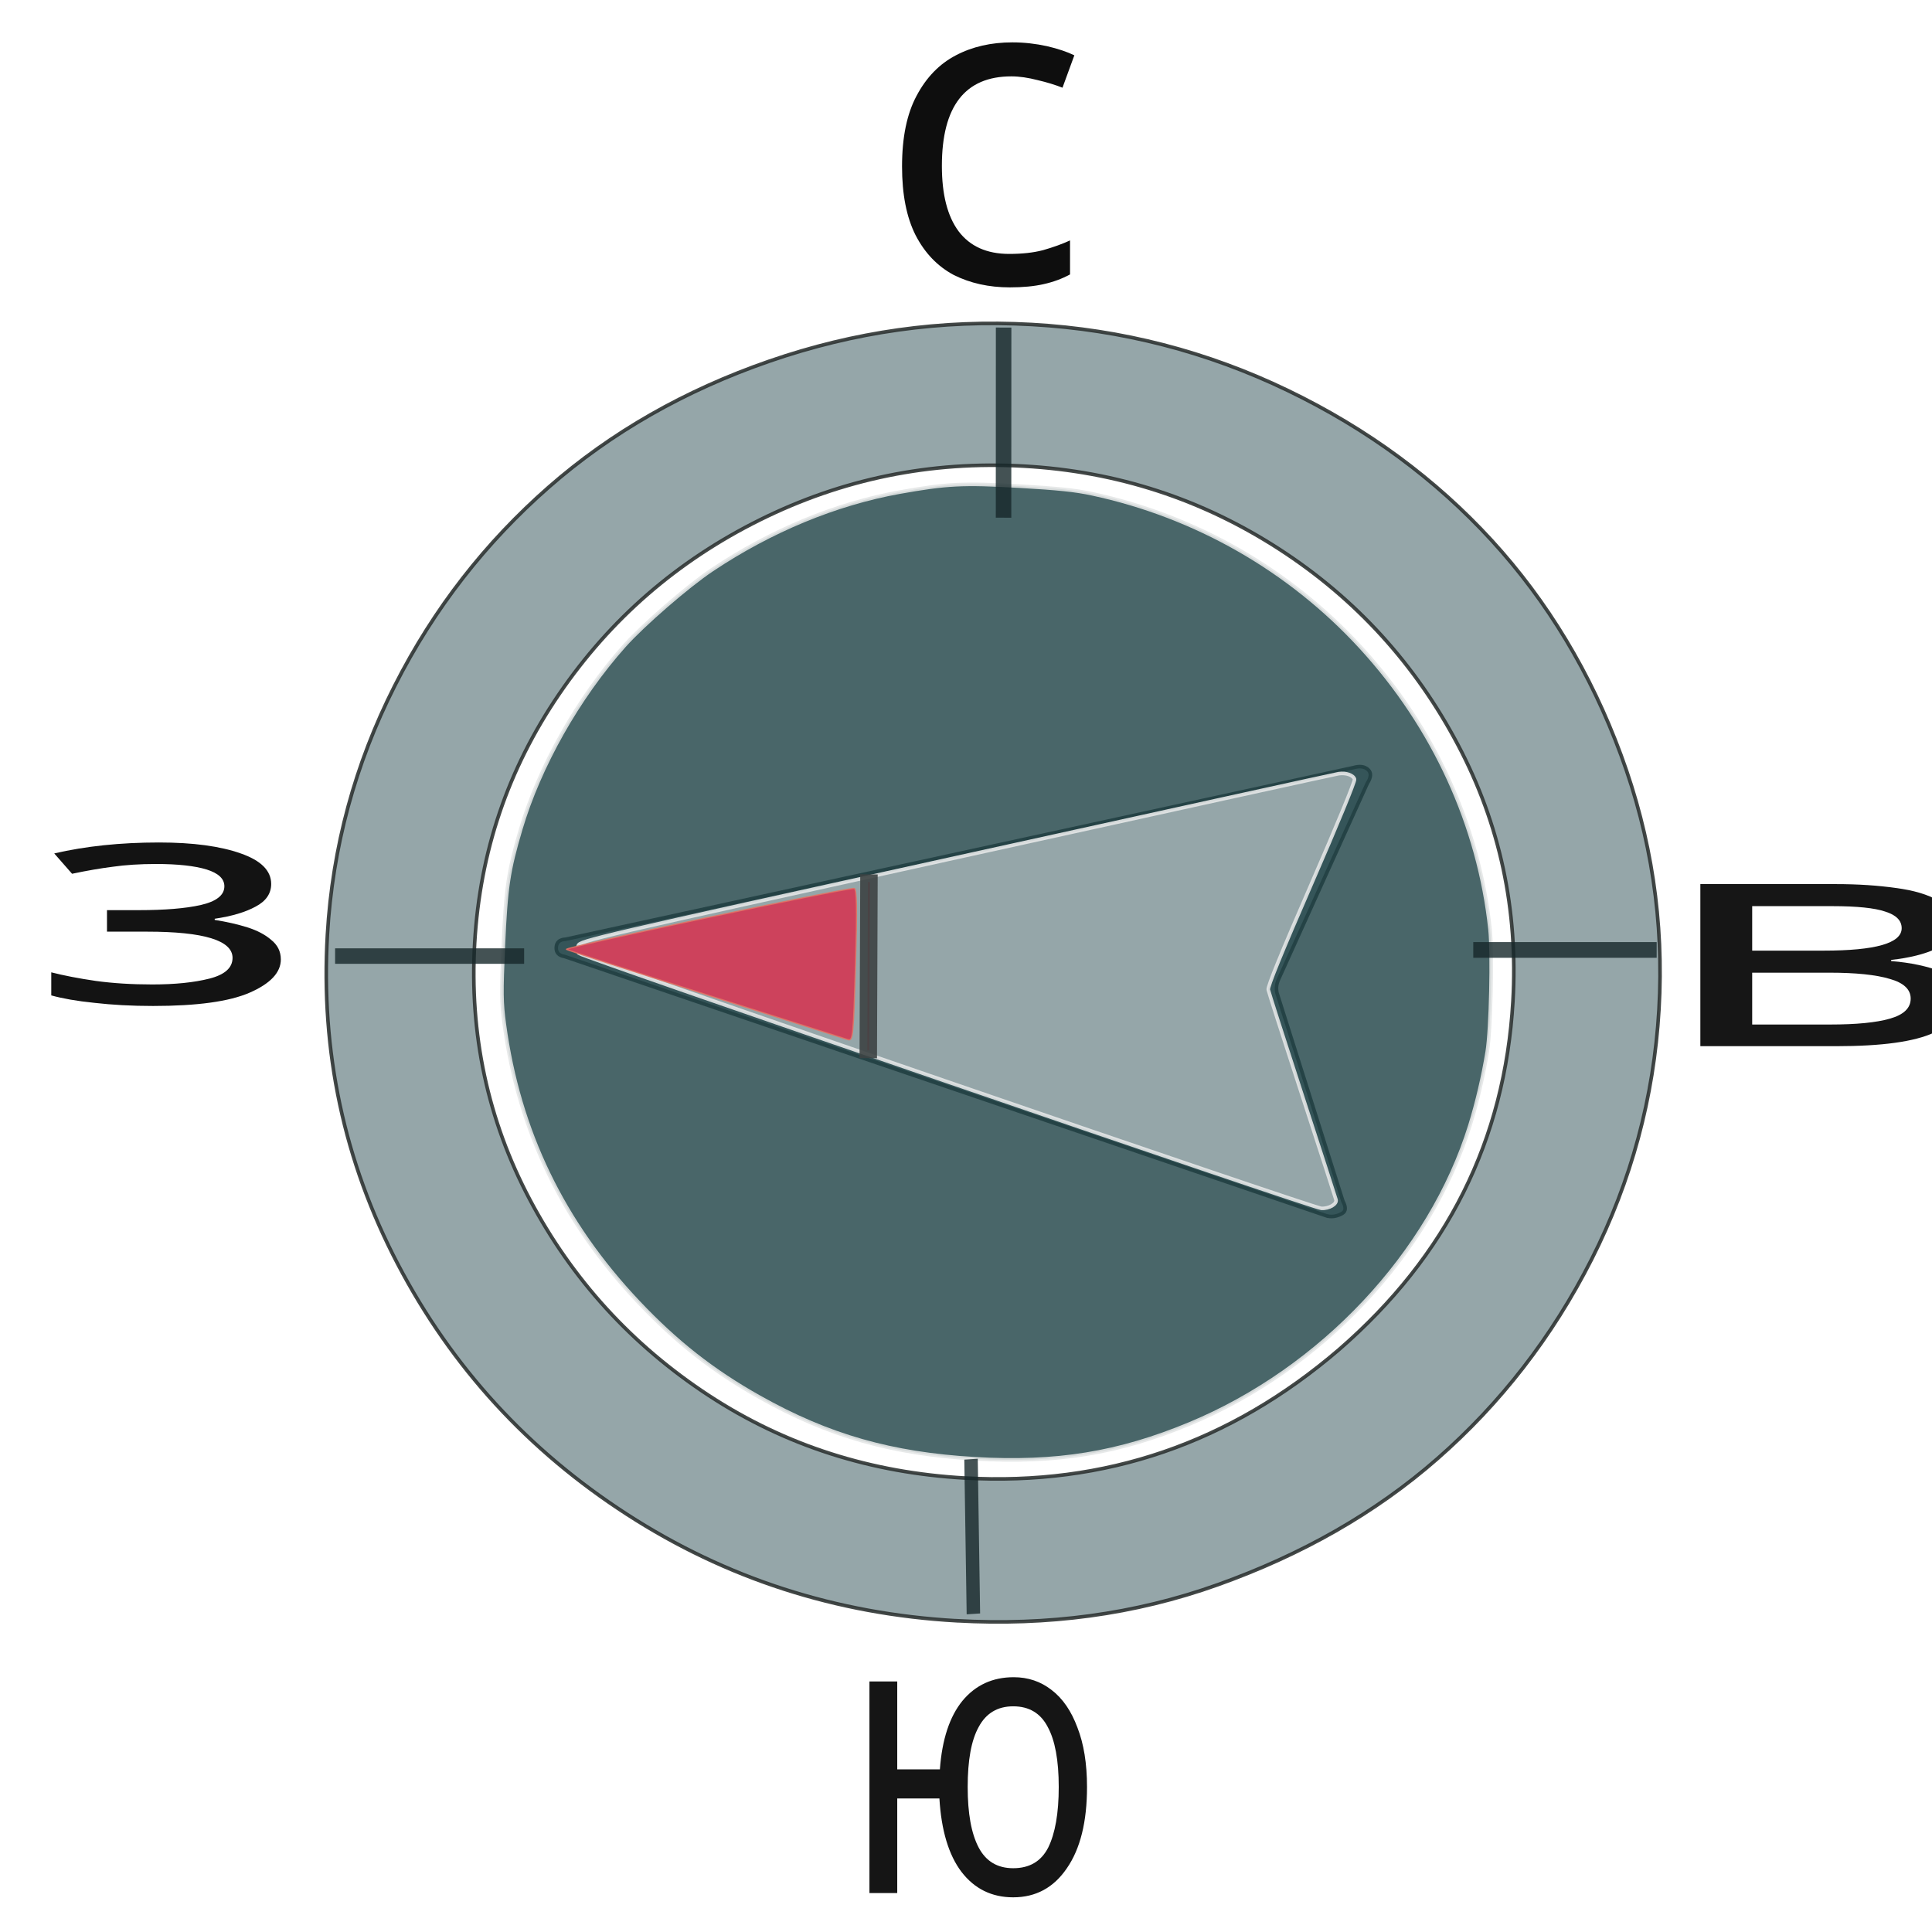
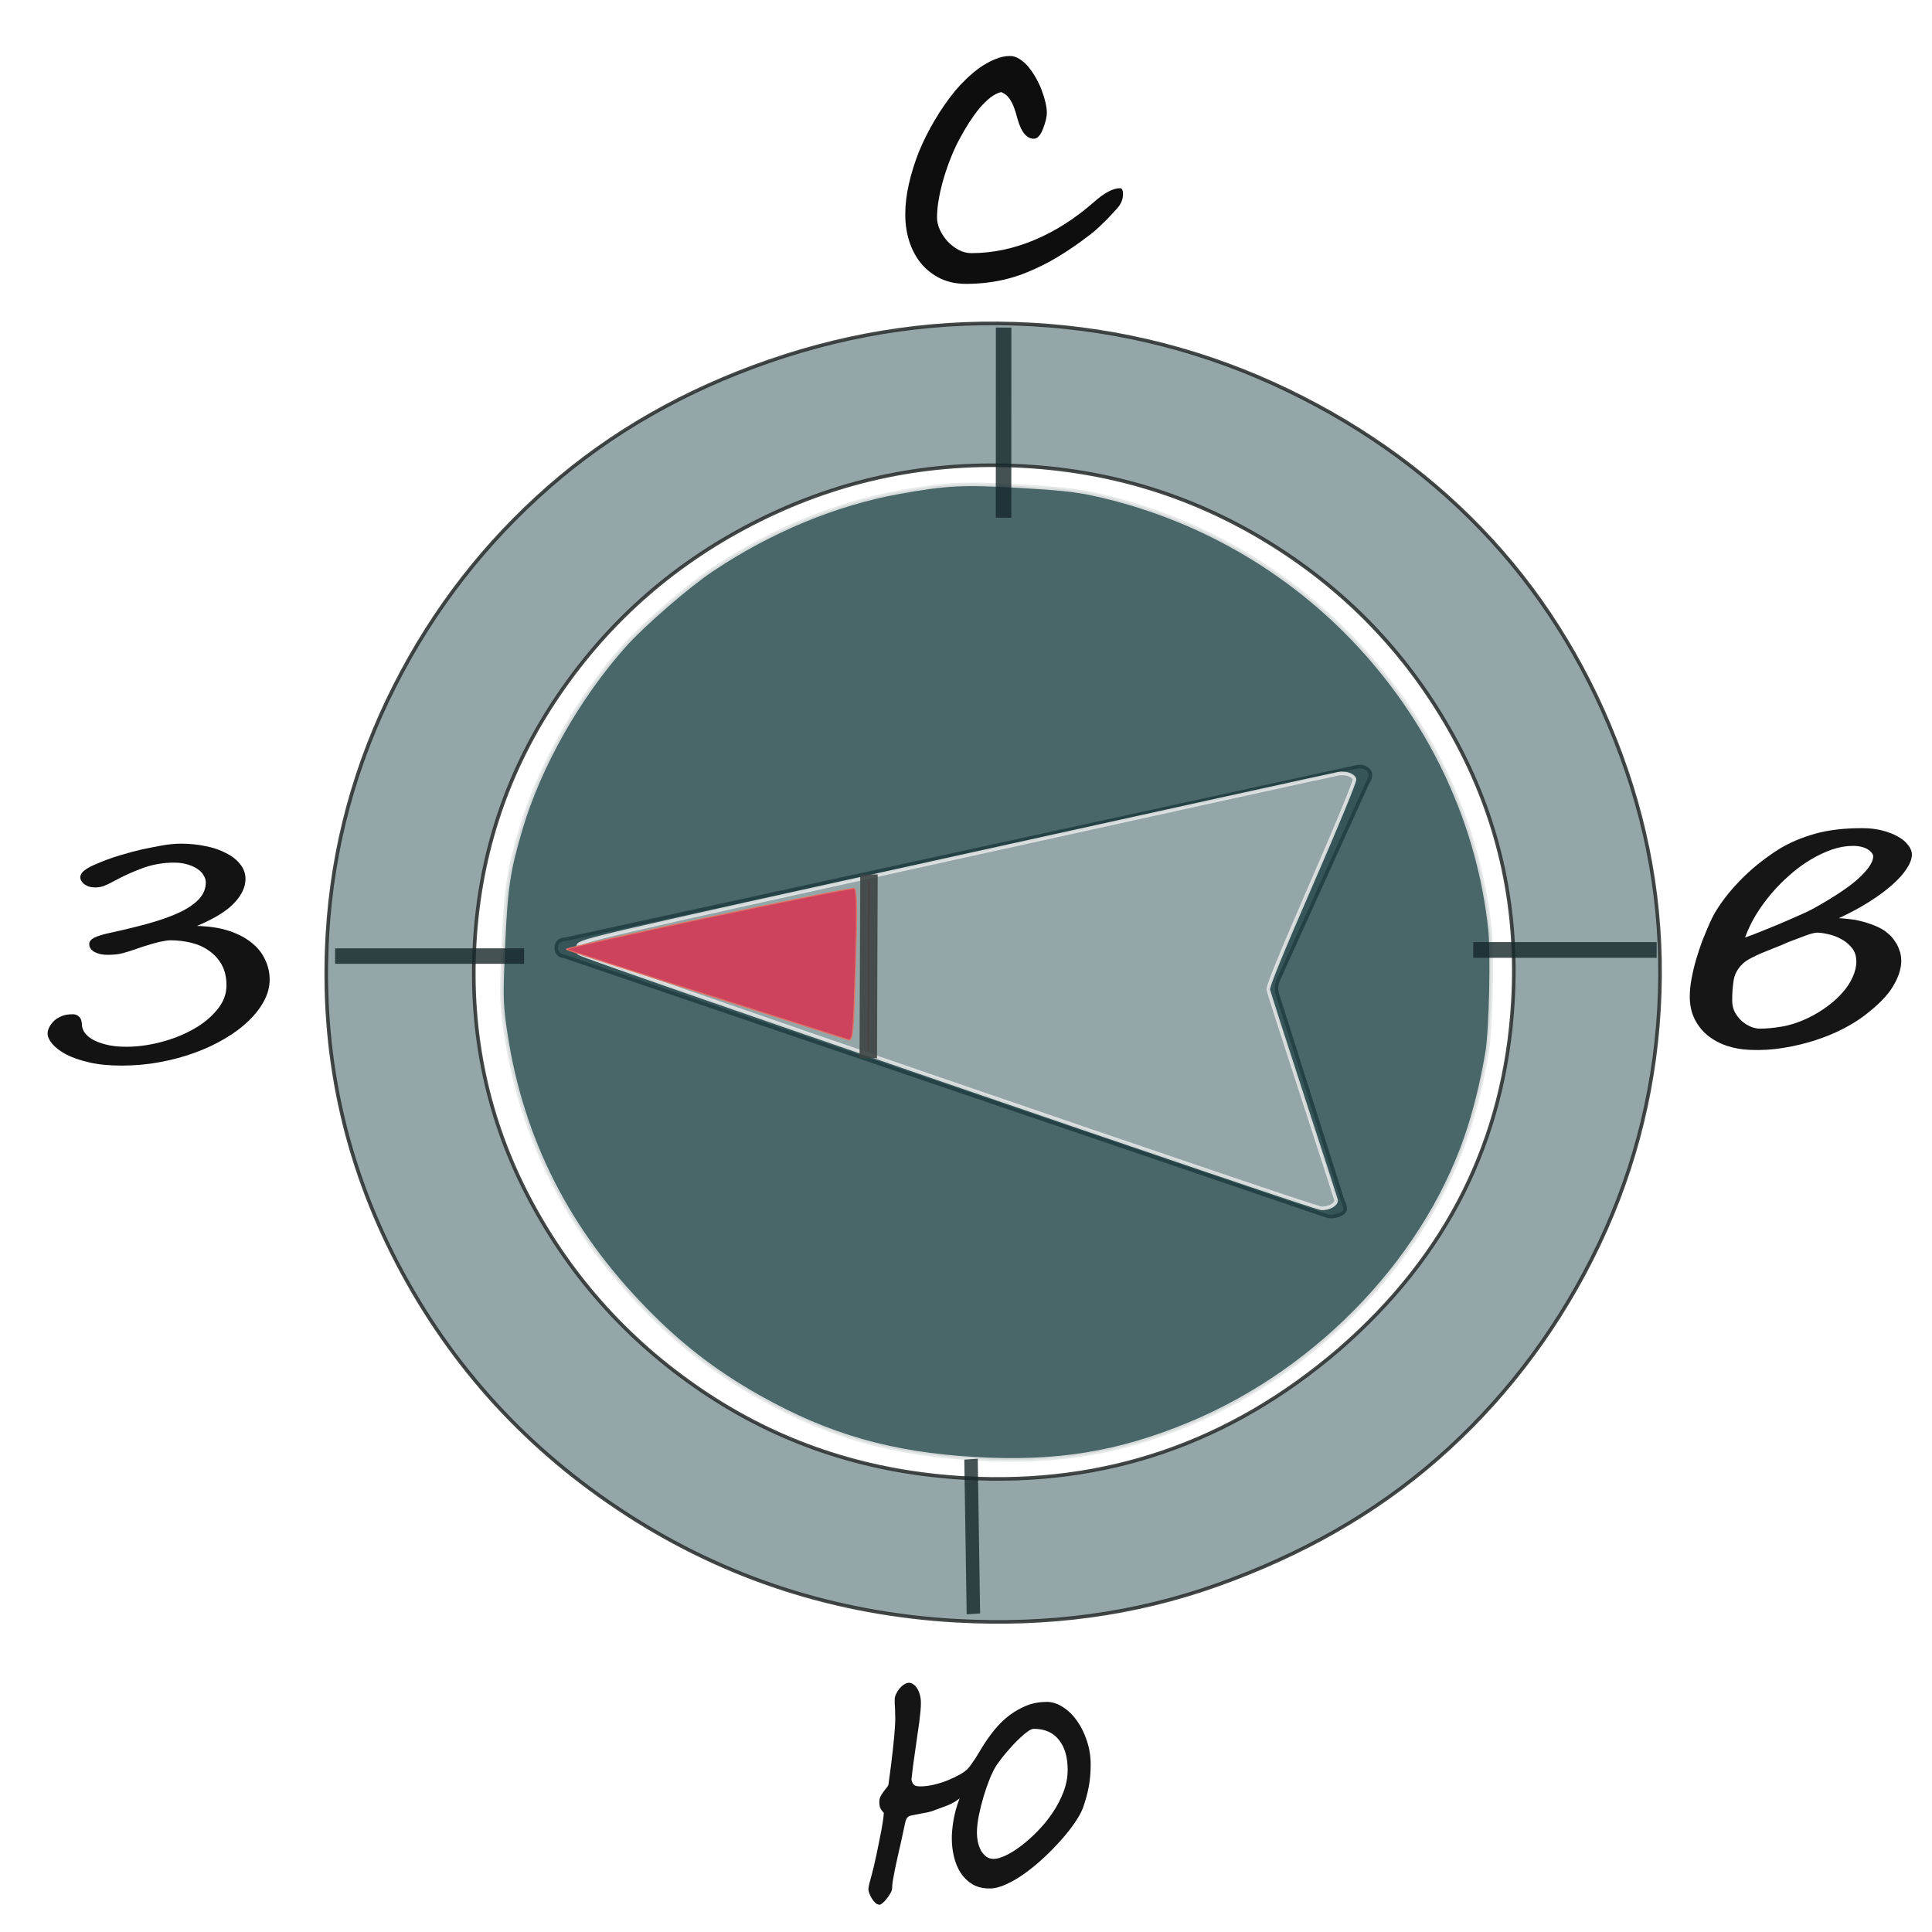
<svg xmlns="http://www.w3.org/2000/svg" version="1.1" id="Layer_1" x="0px" y="0px" viewBox="0 0 56 56" xml:space="preserve" width="56" height="56">
  <defs id="defs7" />
  <path d="M 27.729,46.979 C 24.233,46.782 21.043,45.749 18.176,43.896 15.309,42.044 13.094,39.626 11.531,36.642 9.968,33.658 9.293,30.473 9.49,27.087 c 0.147,-2.536 0.803,-4.943 1.949,-7.205 1.146,-2.262 2.65,-4.169 4.462,-5.758 1.812,-1.589 3.946,-2.807 6.403,-3.657 2.457,-0.849 4.971,-1.21 7.61,-1.061 2.605,0.147 5.078,0.788 7.403,1.907 2.325,1.119 4.303,2.586 5.92,4.351 1.617,1.765 2.871,3.844 3.748,6.22 0.876,2.376 1.25,4.824 1.101,7.377 -0.148,2.553 -0.805,4.976 -1.951,7.238 -1.146,2.262 -2.651,4.186 -4.463,5.775 -1.812,1.589 -3.945,2.791 -6.368,3.658 -2.423,0.868 -4.953,1.194 -7.575,1.046 z m 0.241,-4.138 c 4.062,0.229 7.676,-1.007 10.843,-3.724 3.133,-2.719 4.807,-6.073 5.04,-10.094 0.153,-2.636 -0.372,-5.126 -1.596,-7.438 -1.224,-2.312 -2.936,-4.216 -5.173,-5.665 -2.237,-1.448 -4.7,-2.257 -7.408,-2.409 -2.708,-0.153 -5.266,0.373 -7.656,1.561 -2.39,1.188 -4.328,2.87 -5.813,5.046 -1.485,2.176 -2.295,4.574 -2.448,7.21 -0.153,2.636 0.372,5.126 1.596,7.438 1.224,2.312 2.953,4.217 5.189,5.682 2.236,1.465 4.719,2.241 7.426,2.394 z M 38.47,35.248 16.366,27.725 c -0.17,-0.026 -0.251,-0.115 -0.243,-0.265 0.009,-0.15 0.099,-0.229 0.272,-0.236 l 22.832,-4.974 c 0.192,-0.056 0.329,-0.032 0.427,0.058 0.098,0.089 0.09,0.223 -0.023,0.4 l -2.565,5.664 c -0.078,0.163 -0.088,0.33 -0.028,0.484 l 1.888,5.965 c 0.093,0.173 0.086,0.289 -0.02,0.35 -0.107,0.061 -0.265,0.119 -0.434,0.076 z" id="path2" style="fill:#2c4f54;fill-opacity:0.5;stroke:#2e3332;stroke-width:0.104;stroke-miterlimit:4;stroke-dasharray:none;stroke-opacity:0.9" />
  <path style="fill:#1f4347;fill-opacity:0.81;stroke:#e4e7e7;stroke-width:0.104;stroke-miterlimit:4;stroke-dasharray:none;stroke-opacity:0.9" d="m 43.109,30.48 c -0.114,0.704 -0.295,1.475 -0.5,2.136 -1.154,3.716 -4.302,7.068 -8.131,8.658 -2.061,0.856 -3.855,1.147 -6.218,1.01 -2.425,-0.141 -4.247,-0.661 -6.248,-1.786 -1.349,-0.758 -2.408,-1.589 -3.511,-2.756 -2.189,-2.316 -3.464,-4.958 -3.882,-8.046 -0.087,-0.643 -0.09,-0.908 -0.029,-2.297 0.075,-1.686 0.146,-2.158 0.503,-3.365 0.539,-1.823 1.663,-3.812 3.003,-5.316 0.547,-0.613 1.839,-1.734 2.543,-2.204 1.703,-1.138 3.585,-1.917 5.432,-2.249 1.362,-0.244 1.843,-0.269 3.466,-0.175 1.144,0.066 1.628,0.116 2.121,0.222 2.996,0.643 5.72,2.199 7.784,4.448 2.114,2.303 3.427,5.168 3.747,8.174 0.074,0.693 0.024,2.909 -0.08,3.547 z m -5.364,1.27 c -0.526,-1.613 -0.969,-2.992 -0.984,-3.064 -0.018,-0.089 0.384,-1.073 1.251,-3.064 0.736,-1.688 1.266,-2.976 1.25,-3.034 -0.033,-0.121 -0.246,-0.196 -0.462,-0.163 -0.086,0.013 -5.066,1.106 -11.066,2.43 -10.515,2.319 -10.913,2.411 -10.971,2.55 -0.045,0.107 -0.041,0.166 0.018,0.228 0.097,0.104 21.272,7.378 21.519,7.392 0.223,0.013 0.457,-0.124 0.425,-0.249 -0.013,-0.051 -0.454,-1.413 -0.98,-3.026 z" id="path861" />
  <rect style="fill:#c7485e;fill-opacity:1;stroke:#3c4343;stroke-width:0.448;stroke-opacity:0.9" id="rect2803" width="4.88" height="0.058" x="-30.136" y="25.255" transform="matrix(0.00378653,-0.9999928,0.9999241,0.01231939,0,0)" />
  <path style="fill:#cd425c;fill-opacity:1;stroke:#e27364;stroke-width:0.035;stroke-opacity:0.9" d="m 24.577,30.134 c -0.085,-0.028 -1.931,-0.614 -4.101,-1.303 -2.17,-0.688 -3.996,-1.279 -4.057,-1.313 -0.097,-0.054 8.062,-1.781 8.34,-1.766 0.076,0.004 0.086,0.596 0.038,2.219 -0.061,2.07 -0.075,2.21 -0.22,2.162 z" id="path3397" />
  <text xml:space="preserve" style="font-size:9.236px;line-height:1.25;font-family:'Segoe Script';-inkscape-font-specification:'Segoe Script';fill:#16272a;fill-opacity:0.8;stroke-width:0.231" x="7.354" y="35.544" id="text17884" transform="scale(1.323309,0.7556816)">
    <tspan id="tspan17882" x="7.354" y="35.544" style="stroke-width:0.231">_</tspan>
  </text>
  <text xml:space="preserve" style="font-size:9.099px;line-height:1.25;font-family:'Segoe Script';-inkscape-font-specification:'Segoe Script';fill:#16272a;fill-opacity:0.8;stroke-width:0.227" x="32.773" y="34.785" id="text17884-6" transform="scale(1.303606,0.7671029)">
    <tspan id="tspan17882-2" x="32.773" y="34.785" style="stroke-width:0.227">_</tspan>
  </text>
  <text xml:space="preserve" style="font-size:7.834px;line-height:1.25;font-family:'Segoe Script';-inkscape-font-specification:'Segoe Script';fill:#16272a;fill-opacity:0.8;stroke-width:0.196" x="-37.9" y="34.282" id="text17884-0" transform="matrix(-0.01952929,-1.281196,0.7797436,-0.05097044,0,0)">
    <tspan id="tspan17882-4" x="-37.9" y="34.282" style="stroke-width:0.196">_</tspan>
  </text>
  <text xml:space="preserve" style="font-size:9.327px;line-height:1.25;font-family:'Segoe Script';-inkscape-font-specification:'Segoe Script';fill:#16272a;fill-opacity:0.8;stroke-width:0.233" x="-11.3" y="37.297" id="text17884-9" transform="matrix(5.1744566e-4,-1.321141,0.7569208,0.00143461,0,0)">
    <tspan id="tspan17882-7" x="-11.3" y="37.297" style="stroke-width:0.233">_</tspan>
  </text>
-   <text xml:space="preserve" style="font-size:12.213px;line-height:1.25;font-family:'Segoe Script';-inkscape-font-specification:'Segoe Script';fill:#161616;fill-opacity:1;stroke-width:0.305" x="34.336" y="42.258" id="text19318" transform="scale(1.393541,0.7175963)">
-     <tspan id="tspan19316" x="34.336" y="42.258" style="fill:#161616;fill-opacity:1;stroke-width:0.305">в</tspan>
-   </text>
-   <text xml:space="preserve" style="font-size:10.183px;line-height:1.25;font-family:'Segoe Script';-inkscape-font-specification:'Segoe Script';fill:#151515;fill-opacity:1;stroke-width:0.255" x="27.487" y="48.785" id="text11307" transform="scale(0.8890054,1.124853)">
-     <tspan id="tspan11305" x="27.487" y="48.785" style="fill:#151515;fill-opacity:1;stroke-width:0.255">ю</tspan>
-   </text>
-   <text xml:space="preserve" style="font-size:11.728px;line-height:1.25;font-family:'Segoe Script';-inkscape-font-specification:'Segoe Script';fill:#131313;fill-opacity:1;stroke-width:0.293" x="0.686" y="40.06" id="text16794" transform="scale(1.378242,0.725562)">
-     <tspan id="tspan16792" x="0.686" y="40.06" style="fill:#131313;fill-opacity:1;stroke-width:0.293">з</tspan>
-   </text>
-   <text xml:space="preserve" style="font-size:12.749px;line-height:1.25;font-family:'Segoe Script';-inkscape-font-specification:'Segoe Script';fill:#0e0e0e;fill-opacity:1;stroke-width:0.319" x="25.473" y="8.195" id="text9344" transform="scale(0.9988642,1.001137)">
-     <tspan id="tspan9342" x="25.473" y="8.195" style="fill:#0e0e0e;fill-opacity:1;stroke-width:0.319">c</tspan>
-   </text>
+   <g aria-label="в" transform="scale(1.393541,0.7175963)" id="text19318" style="font-size:12.213px;line-height:1.25;font-family:'Segoe Script';-inkscape-font-specification:'Segoe Script';fill:#161616;stroke-width:0.305">
+     <path d="m 38.963,34.596 q 0,-0.072 -0.03,-0.143 -0.024,-0.078 -0.078,-0.137 -0.048,-0.066 -0.131,-0.107 -0.078,-0.042 -0.185,-0.042 -0.209,0 -0.435,0.149 -0.221,0.149 -0.447,0.411 -0.221,0.256 -0.429,0.614 -0.209,0.352 -0.388,0.763 -0.179,0.411 -0.322,0.865 -0.137,0.447 -0.221,0.9 0.054,-0.036 0.161,-0.113 0.107,-0.083 0.239,-0.185 0.137,-0.107 0.286,-0.227 0.155,-0.125 0.292,-0.244 0.143,-0.119 0.262,-0.227 0.119,-0.107 0.191,-0.185 0.662,-0.716 0.948,-1.24 0.286,-0.525 0.286,-0.853 z m -0.185,6.428 q -0.185,0.274 -0.447,0.537 -0.256,0.256 -0.566,0.453 -0.31,0.197 -0.662,0.31 -0.346,0.113 -0.704,0.083 -0.25,-0.018 -0.477,-0.161 -0.227,-0.149 -0.4,-0.417 -0.173,-0.274 -0.274,-0.668 -0.101,-0.394 -0.101,-0.906 0,-0.328 0.036,-0.71 0.036,-0.388 0.095,-0.781 0.06,-0.394 0.131,-0.769 0.078,-0.376 0.149,-0.692 0.095,-0.429 0.25,-0.847 0.155,-0.423 0.346,-0.811 0.191,-0.394 0.411,-0.739 0.221,-0.346 0.453,-0.626 0.322,-0.376 0.733,-0.602 0.417,-0.227 0.978,-0.227 0.233,0 0.423,0.095 0.191,0.095 0.328,0.25 0.137,0.149 0.209,0.34 0.078,0.191 0.078,0.376 0,0.256 -0.107,0.572 -0.101,0.31 -0.298,0.65 -0.197,0.34 -0.477,0.686 -0.28,0.346 -0.638,0.668 0.083,0.006 0.191,0.03 0.113,0.018 0.233,0.072 0.125,0.054 0.25,0.143 0.131,0.089 0.25,0.227 0.054,0.066 0.119,0.179 0.066,0.107 0.119,0.268 0.06,0.155 0.095,0.358 0.042,0.203 0.042,0.447 0,0.477 -0.173,1.032 -0.167,0.549 -0.596,1.181 z m -0.167,-2.194 q 0,-0.328 -0.095,-0.549 -0.095,-0.227 -0.227,-0.358 -0.131,-0.137 -0.268,-0.191 -0.137,-0.06 -0.221,-0.06 -0.078,0 -0.244,0.119 -0.167,0.119 -0.358,0.262 -0.143,0.125 -0.286,0.233 -0.143,0.107 -0.268,0.209 -0.119,0.101 -0.221,0.203 -0.101,0.101 -0.167,0.215 -0.167,0.304 -0.197,0.692 -0.03,0.388 -0.03,0.793 0,0.268 0.054,0.483 0.06,0.209 0.143,0.358 0.089,0.149 0.191,0.233 0.101,0.078 0.185,0.078 0.203,0 0.459,-0.083 0.256,-0.083 0.525,-0.328 0.233,-0.215 0.417,-0.483 0.191,-0.268 0.322,-0.566 0.137,-0.298 0.209,-0.62 0.078,-0.322 0.078,-0.638 z" id="path971" />
+   </g>
+   <g aria-label="ю" transform="scale(0.8890054,1.124853)" id="text11307" style="font-size:10.183px;line-height:1.25;font-family:'Segoe Script';-inkscape-font-specification:'Segoe Script';fill:#151515;stroke-width:0.255">
+     <path d="m 28.82,46.732 q 0,-0.02 -0.025,-0.035 -0.02,-0.02 -0.05,-0.05 -0.03,-0.03 -0.055,-0.08 -0.02,-0.05 -0.02,-0.139 0,-0.08 0.045,-0.144 0.045,-0.065 0.094,-0.119 0.055,-0.055 0.099,-0.099 0.05,-0.045 0.06,-0.085 0.085,-0.477 0.144,-0.9 0.06,-0.423 0.075,-0.706 0.005,-0.085 0,-0.174 0,-0.089 -0.005,-0.179 -0.005,-0.065 -0.01,-0.124 0,-0.06 0,-0.114 0,-0.06 0.045,-0.134 0.045,-0.075 0.109,-0.139 0.07,-0.065 0.149,-0.104 0.085,-0.045 0.164,-0.045 0.07,0 0.139,0.04 0.07,0.035 0.124,0.104 0.055,0.065 0.089,0.164 0.035,0.094 0.035,0.214 0,0.089 -0.015,0.219 -0.015,0.129 -0.04,0.283 -0.025,0.154 -0.06,0.323 -0.03,0.169 -0.06,0.338 -0.04,0.234 -0.08,0.447 -0.035,0.214 -0.055,0.368 0.02,0.045 0.035,0.08 0.02,0.03 0.05,0.05 0.03,0.02 0.075,0.03 0.05,0.01 0.129,0.01 0.214,0 0.452,-0.045 0.239,-0.045 0.452,-0.114 0.214,-0.07 0.383,-0.144 0.174,-0.08 0.259,-0.149 0.055,-0.045 0.119,-0.119 0.07,-0.075 0.139,-0.159 0.07,-0.089 0.134,-0.174 0.07,-0.089 0.119,-0.154 0.169,-0.214 0.383,-0.418 0.214,-0.204 0.472,-0.358 0.259,-0.154 0.557,-0.249 0.303,-0.094 0.656,-0.094 0.268,0 0.527,0.134 0.259,0.129 0.457,0.353 0.204,0.224 0.323,0.517 0.124,0.288 0.124,0.607 0,0.318 -0.065,0.582 -0.06,0.259 -0.194,0.552 -0.075,0.154 -0.259,0.368 -0.184,0.214 -0.443,0.443 -0.254,0.229 -0.557,0.452 -0.303,0.224 -0.617,0.403 -0.313,0.179 -0.617,0.288 -0.298,0.109 -0.542,0.109 -0.328,0 -0.562,-0.109 -0.234,-0.114 -0.383,-0.293 -0.149,-0.184 -0.219,-0.418 -0.07,-0.234 -0.07,-0.472 0,-0.194 0.055,-0.467 0.06,-0.278 0.199,-0.562 -0.189,0.119 -0.423,0.189 -0.229,0.07 -0.423,0.124 -0.085,0.025 -0.189,0.045 -0.104,0.015 -0.209,0.03 -0.099,0.015 -0.194,0.03 -0.089,0.015 -0.154,0.025 -0.099,0.02 -0.139,0.08 -0.035,0.055 -0.055,0.144 -0.02,0.085 -0.06,0.224 -0.04,0.139 -0.08,0.288 -0.045,0.159 -0.094,0.328 -0.05,0.169 -0.089,0.323 -0.035,0.149 -0.065,0.278 -0.025,0.124 -0.025,0.194 0,0.065 -0.055,0.139 -0.05,0.075 -0.119,0.139 -0.065,0.07 -0.134,0.114 -0.065,0.045 -0.099,0.045 -0.075,0 -0.144,-0.05 -0.065,-0.05 -0.114,-0.114 -0.05,-0.065 -0.08,-0.129 -0.03,-0.07 -0.03,-0.104 0,-0.045 0.035,-0.159 0.04,-0.114 0.08,-0.234 0.025,-0.075 0.065,-0.204 0.04,-0.129 0.08,-0.283 0.045,-0.159 0.085,-0.328 0.045,-0.169 0.08,-0.318 0.035,-0.149 0.055,-0.259 0.02,-0.114 0.02,-0.164 z m 5.991,-1.124 q 0,-0.497 -0.288,-0.776 -0.283,-0.283 -0.815,-0.283 -0.075,0 -0.184,0.06 -0.109,0.06 -0.239,0.154 -0.124,0.089 -0.254,0.199 -0.124,0.109 -0.239,0.214 -0.109,0.104 -0.189,0.189 -0.08,0.085 -0.109,0.119 -0.104,0.124 -0.219,0.343 -0.109,0.214 -0.204,0.462 -0.094,0.249 -0.159,0.502 -0.06,0.249 -0.06,0.438 0,0.114 0.03,0.234 0.035,0.119 0.099,0.219 0.07,0.094 0.174,0.159 0.104,0.06 0.244,0.06 0.154,0 0.393,-0.089 0.239,-0.089 0.502,-0.249 0.268,-0.159 0.537,-0.378 0.273,-0.219 0.487,-0.472 0.219,-0.254 0.353,-0.532 0.139,-0.283 0.139,-0.572 z" id="path992" />
+   </g>
+   <g aria-label="з" transform="scale(1.378242,0.725562)" id="text16794" style="font-size:11.728px;line-height:1.25;font-family:'Segoe Script';-inkscape-font-specification:'Segoe Script';fill:#131313;stroke-width:0.293">
+     <path d="m 1.528,40.518 q 0.057,0 0.092,0.04 0.04,0.04 0.063,0.097 0.023,0.063 0.029,0.137 0.011,0.074 0.011,0.143 0,0.132 0.046,0.286 0.052,0.155 0.16,0.286 0.115,0.132 0.292,0.218 0.178,0.092 0.435,0.092 0.349,0 0.722,-0.183 0.372,-0.183 0.681,-0.51 0.309,-0.326 0.504,-0.779 0.2,-0.447 0.2,-0.979 0,-0.492 -0.103,-0.836 Q 4.557,38.188 4.391,37.976 4.231,37.758 4.019,37.661 3.807,37.564 3.595,37.564 q -0.08,0 -0.178,0.04 -0.097,0.034 -0.2,0.092 -0.097,0.052 -0.2,0.115 -0.097,0.063 -0.178,0.115 -0.137,0.092 -0.263,0.155 -0.12,0.063 -0.321,0.063 -0.155,0 -0.269,-0.115 -0.109,-0.12 -0.109,-0.315 0,-0.149 0.103,-0.252 0.109,-0.103 0.332,-0.195 0.475,-0.195 0.848,-0.395 0.378,-0.206 0.636,-0.441 0.258,-0.241 0.395,-0.527 0.137,-0.286 0.137,-0.653 0,-0.143 -0.046,-0.281 -0.04,-0.143 -0.126,-0.252 -0.086,-0.115 -0.212,-0.183 -0.12,-0.074 -0.281,-0.074 -0.344,0 -0.653,0.212 -0.309,0.212 -0.607,0.521 -0.132,0.137 -0.218,0.2 -0.086,0.057 -0.183,0.057 -0.08,0 -0.143,-0.04 -0.057,-0.046 -0.097,-0.103 -0.034,-0.063 -0.057,-0.132 -0.017,-0.074 -0.017,-0.126 0,-0.137 0.074,-0.258 0.08,-0.126 0.212,-0.235 0.286,-0.241 0.561,-0.395 0.275,-0.155 0.452,-0.229 0.2,-0.08 0.412,-0.155 0.218,-0.074 0.407,-0.074 0.269,0 0.515,0.097 0.246,0.092 0.429,0.275 0.189,0.178 0.298,0.441 0.115,0.263 0.115,0.596 0,0.481 -0.235,0.956 -0.229,0.475 -0.785,0.922 0.384,0.017 0.67,0.195 0.286,0.178 0.475,0.47 0.195,0.292 0.286,0.676 0.097,0.378 0.097,0.802 0,0.424 -0.115,0.842 -0.115,0.418 -0.326,0.802 -0.206,0.384 -0.498,0.71 -0.286,0.326 -0.636,0.567 -0.344,0.241 -0.739,0.378 -0.389,0.137 -0.802,0.137 -0.395,0 -0.687,-0.132 Q 1.579,42.311 1.385,42.116 1.196,41.921 1.098,41.698 q -0.097,-0.223 -0.097,-0.412 0,-0.143 0.052,-0.309 0.057,-0.166 0.126,-0.263 0.046,-0.063 0.132,-0.132 0.086,-0.063 0.218,-0.063 z" id="path1013" />
+   </g>
+   <g aria-label="c" transform="scale(0.9988642,1.001137)" id="text9344" style="font-size:12.749px;line-height:1.25;font-family:'Segoe Script';-inkscape-font-specification:'Segoe Script';fill:#0e0e0e;stroke-width:0.319">
+     <path d="m 32.588,5.618 q 0,0.224 -0.162,0.405 -0.168,0.187 -0.293,0.317 -0.124,0.124 -0.237,0.23 -0.112,0.106 -0.237,0.205 -0.124,0.093 -0.293,0.218 -0.473,0.342 -0.903,0.579 -0.43,0.23 -0.834,0.38 -0.405,0.143 -0.803,0.205 -0.392,0.062 -0.791,0.062 -0.417,0 -0.747,-0.156 Q 26.961,7.903 26.73,7.629 26.506,7.355 26.388,6.994 26.27,6.627 26.27,6.222 v -0.031 q 0,-0.411 0.106,-0.871 0.106,-0.467 0.293,-0.934 0.193,-0.467 0.461,-0.915 0.268,-0.454 0.591,-0.847 0.131,-0.156 0.311,-0.33 0.187,-0.181 0.392,-0.33 0.212,-0.149 0.436,-0.243 0.23,-0.1 0.448,-0.1 0.149,0 0.286,0.093 0.137,0.087 0.255,0.23 0.118,0.143 0.218,0.324 0.1,0.174 0.168,0.361 0.068,0.181 0.106,0.349 0.037,0.168 0.037,0.286 0,0.181 -0.112,0.467 -0.112,0.286 -0.268,0.286 -0.224,0 -0.373,-0.305 -0.056,-0.118 -0.1,-0.274 -0.037,-0.156 -0.093,-0.305 -0.05,-0.149 -0.137,-0.274 -0.087,-0.131 -0.243,-0.193 -0.156,0.037 -0.317,0.162 -0.156,0.124 -0.311,0.305 -0.149,0.181 -0.299,0.411 -0.143,0.224 -0.274,0.467 -0.124,0.224 -0.243,0.517 -0.118,0.286 -0.212,0.598 -0.093,0.305 -0.149,0.61 -0.056,0.305 -0.056,0.56 0,0.181 0.087,0.367 0.087,0.181 0.224,0.33 0.143,0.149 0.317,0.243 0.181,0.093 0.367,0.093 0.921,0 1.83,-0.38 0.909,-0.38 1.731,-1.102 0.454,-0.398 0.753,-0.398 0.087,0 0.087,0.168 z" id="path950" />
+   </g>
</svg>
